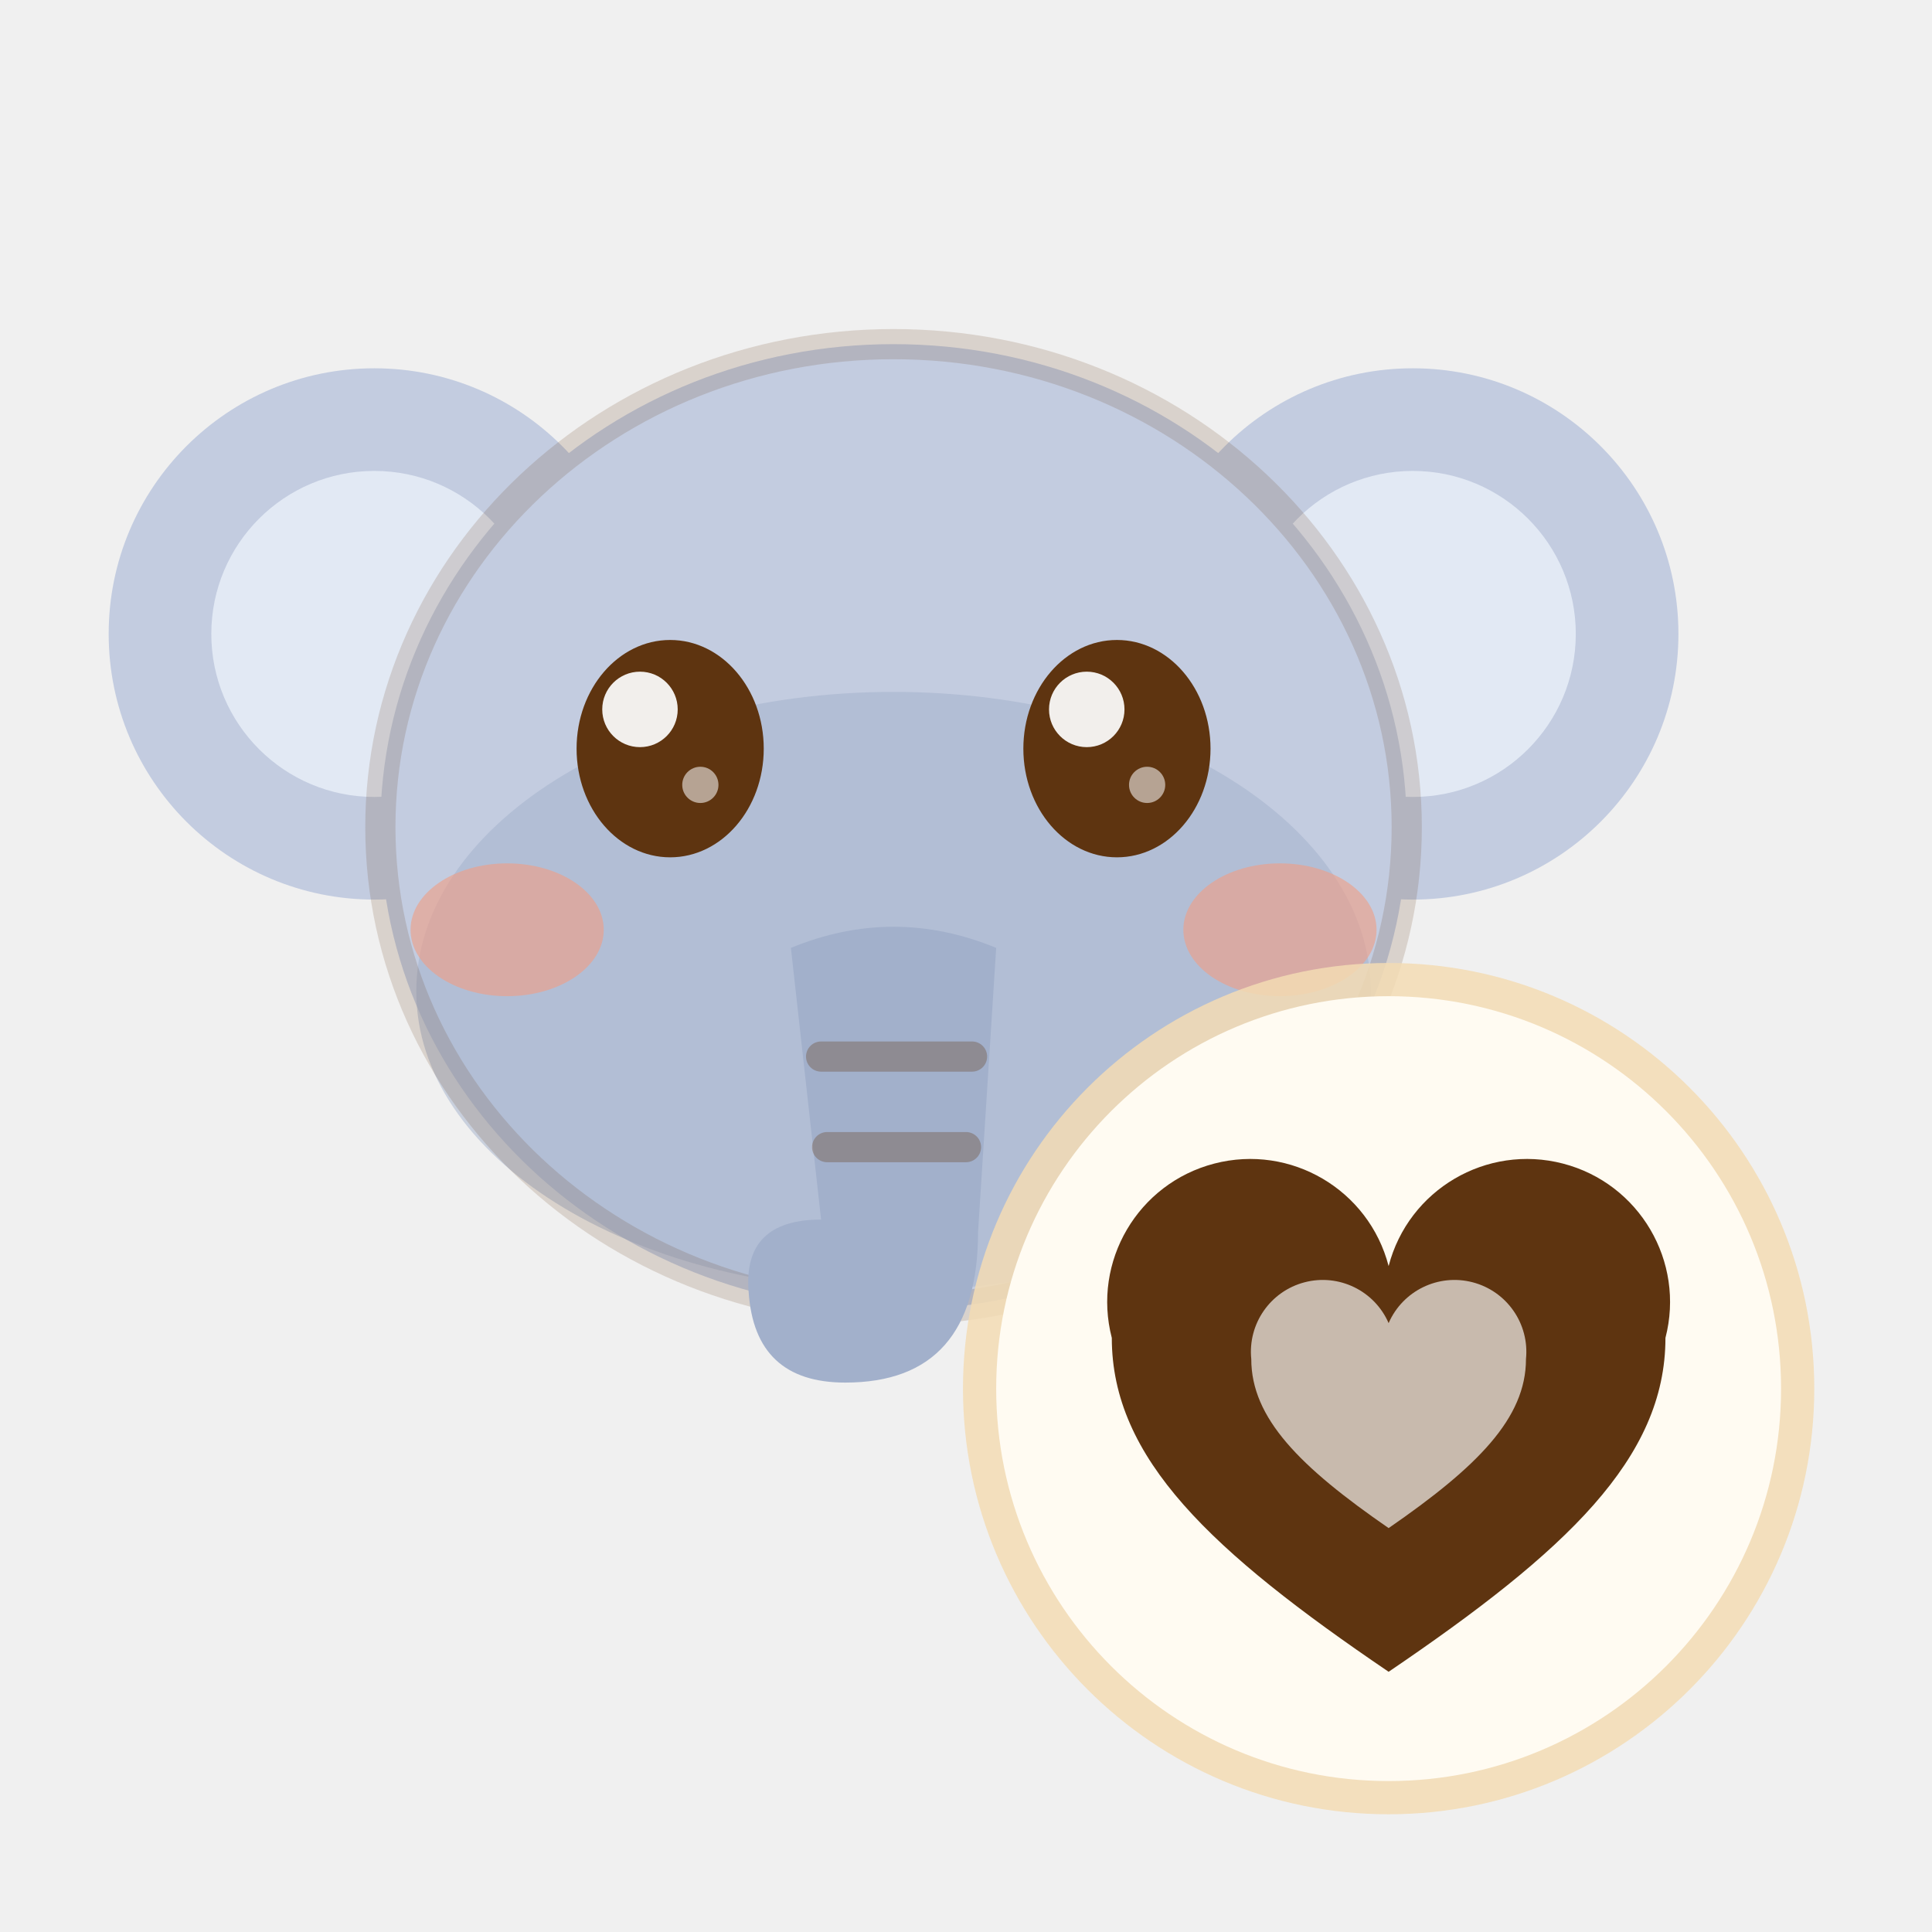
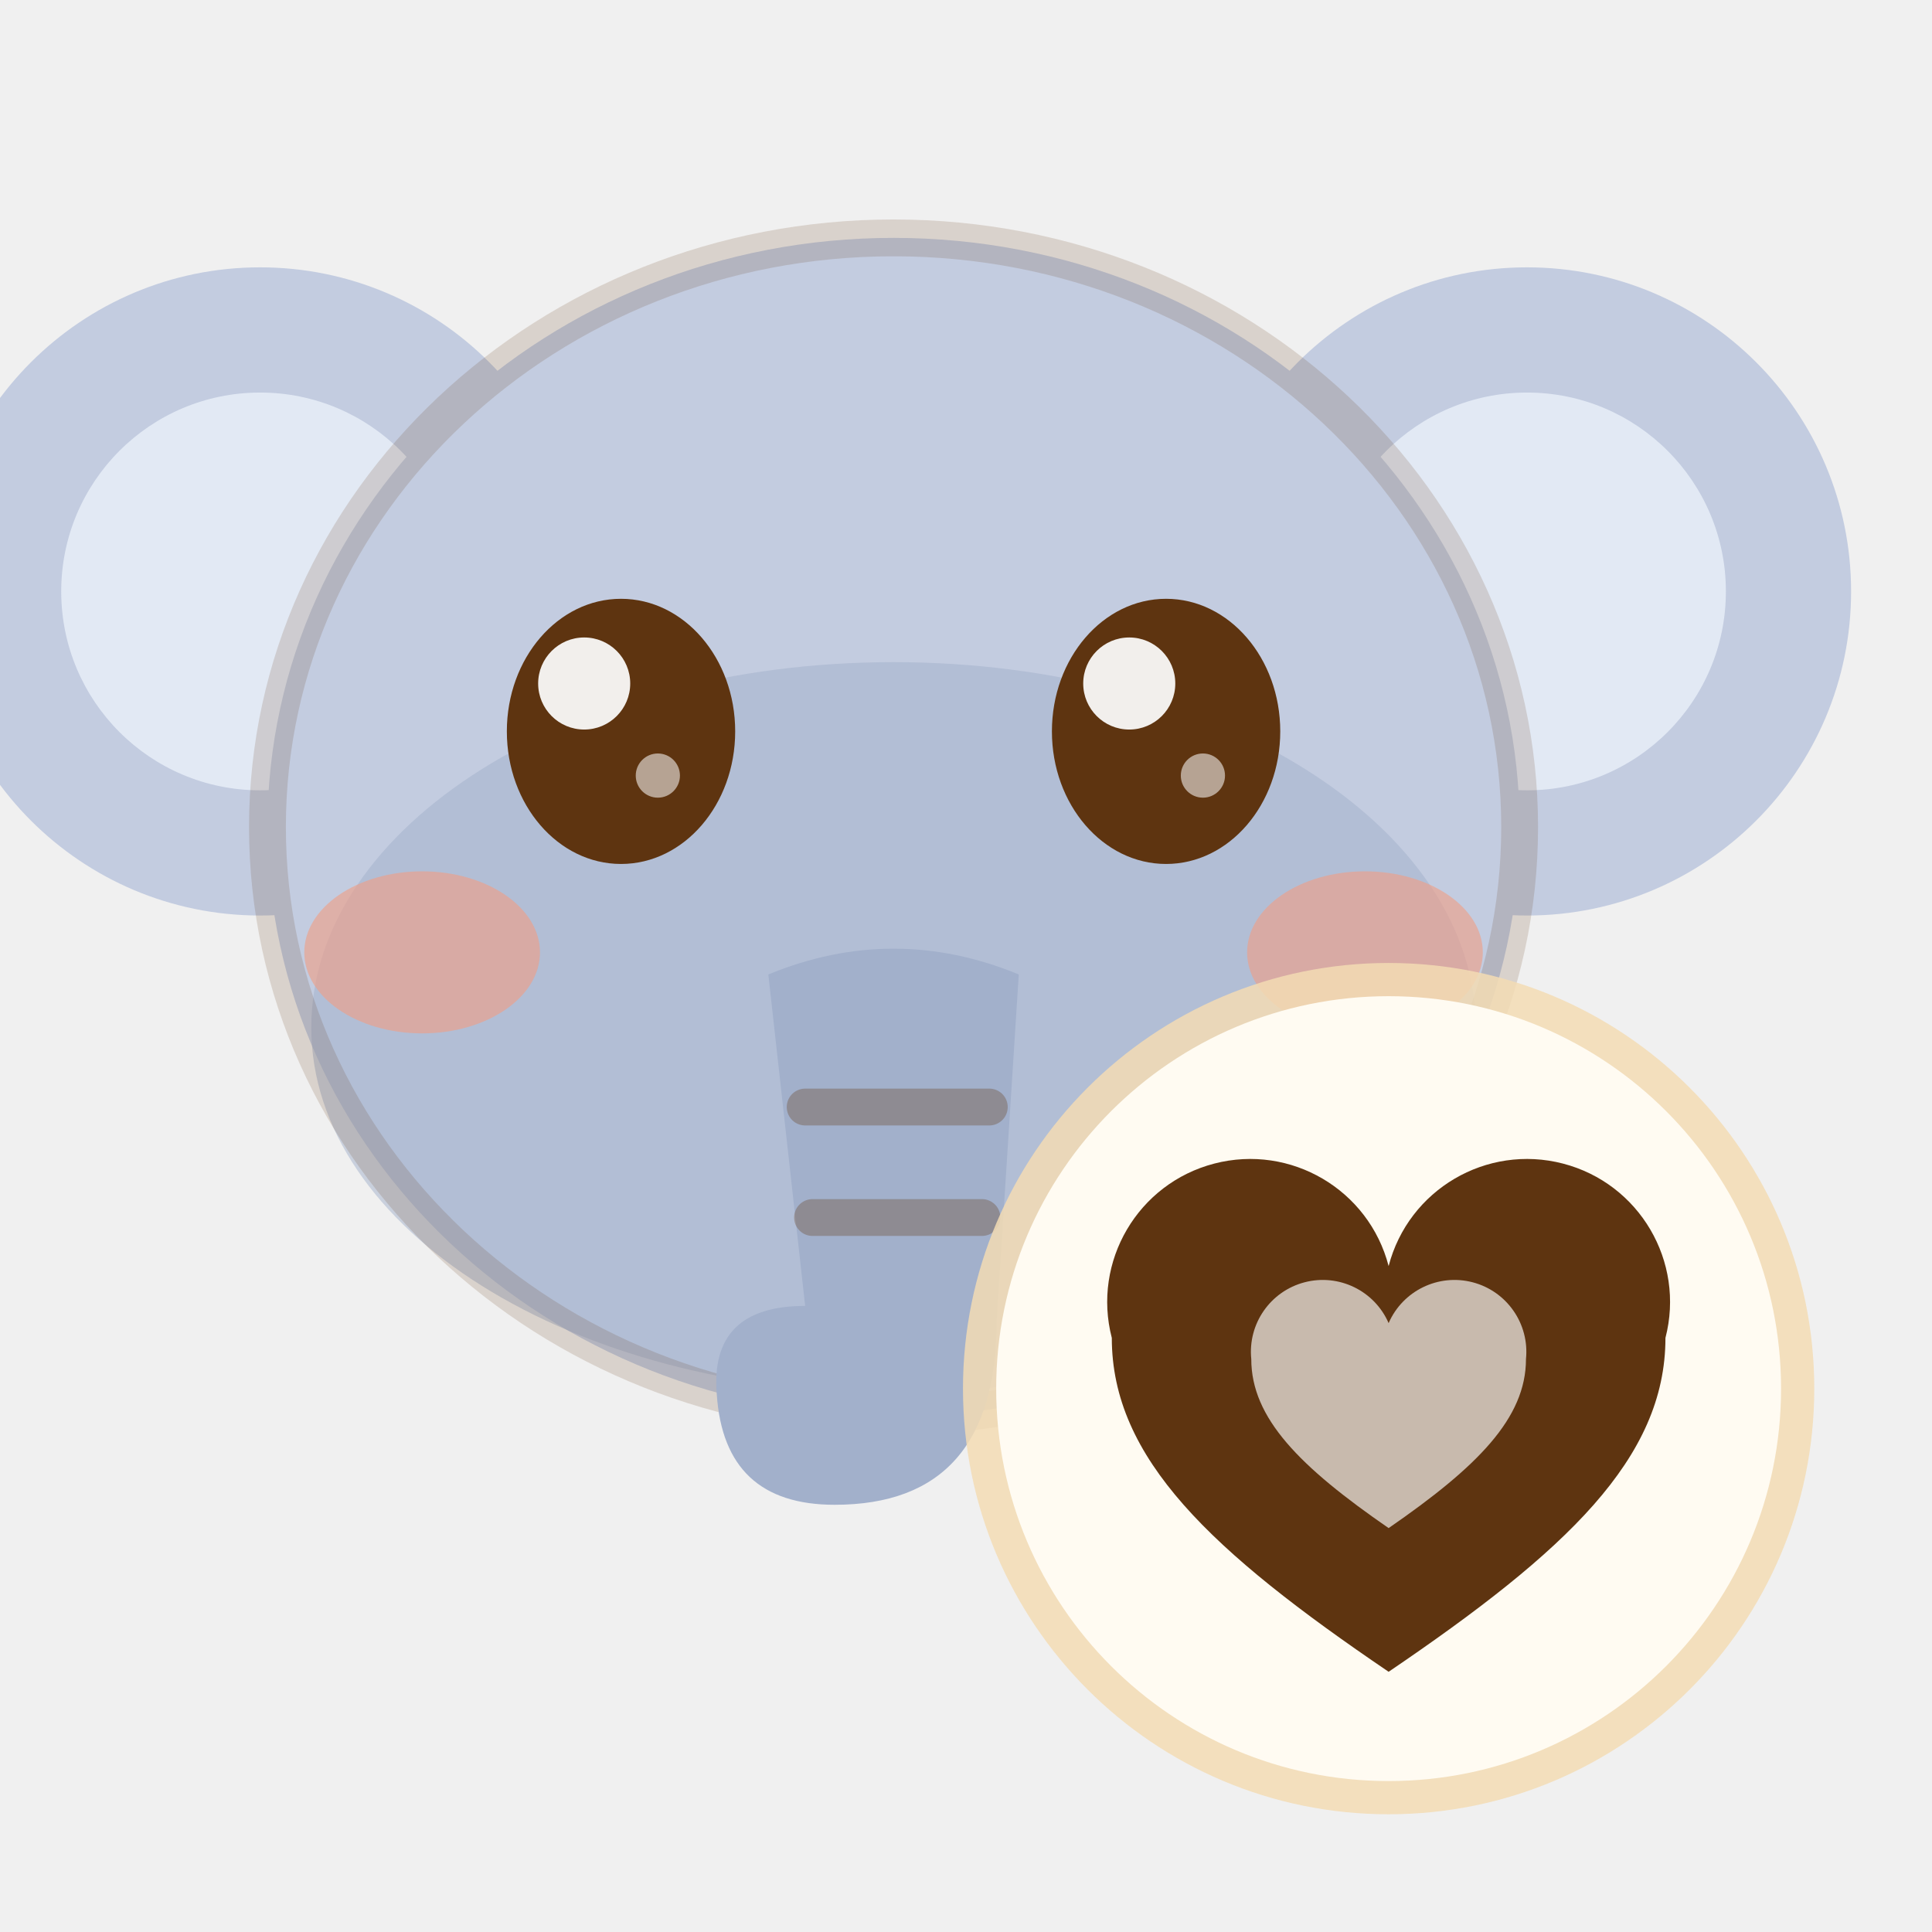
<svg xmlns="http://www.w3.org/2000/svg" viewBox="0 0 64 64" width="64" height="64" role="img" aria-label="elephant — nurse">
  <defs>
    <linearGradient id="d-safari-nurse" x1="0" y1="0" x2="0.62" y2="1">
      <stop offset="0" stop-color="#FDF3E2" />
      <stop offset="1" stop-color="#F3DCB4" />
    </linearGradient>
  </defs>
-   <circle cx="12.4" cy="21" r="8.8" fill="#C3CCE0" />
-   <circle cx="12.4" cy="21" r="5.4" fill="#E8EEF8" fill-opacity=".85" />
-   <circle cx="46.8" cy="21" r="8.8" fill="#C3CCE0" />
-   <circle cx="46.8" cy="21" r="5.4" fill="#E8EEF8" fill-opacity=".85" />
-   <ellipse cx="29.6" cy="27.4" rx="17" ry="16" fill="#C3CCE0" />
-   <ellipse cx="29.6" cy="32.84" rx="15.81" ry="9.92" fill="#A2B0CB" fill-opacity=".5" />
-   <ellipse cx="29.6" cy="27.4" rx="17" ry="16" fill="none" stroke="#5E3410" stroke-opacity=".16" stroke-width="1" />
-   <path d="M26.2 31.4 q3.4 -1.4 6.8 0 l-.6 9.4 q0 5 -4.4 5 q-3 0 -3.2 -3 q-.2 -2.4 2.4 -2.4Z" fill="#A2B0CB" />
-   <path d="M27.2 35 h5M27.4 38 h4.6" fill="none" stroke="#5E3410" stroke-width="1" stroke-linecap="round" stroke-linejoin="round" stroke-opacity=".3" />
-   <ellipse cx="22.2" cy="24.8" rx="3.1" ry="3.6" fill="#5E3410" />
-   <circle cx="21.2" cy="23.5" r="1.25" fill="#fff" fill-opacity=".92" />
-   <circle cx="23.2" cy="26" r="0.6" fill="#fff" fill-opacity=".55" />
-   <ellipse cx="37" cy="24.8" rx="3.1" ry="3.6" fill="#5E3410" />
-   <circle cx="36" cy="23.5" r="1.25" fill="#fff" fill-opacity=".92" />
-   <circle cx="38" cy="26" r="0.6" fill="#fff" fill-opacity=".55" />
-   <ellipse cx="16.8" cy="30.8" rx="3.2" ry="2.2" fill="#EE9E86" fill-opacity=".62" />
-   <ellipse cx="42.4" cy="30.8" rx="3.2" ry="2.2" fill="#EE9E86" fill-opacity=".62" />
+   <g transform="translate(29.6 27.4) scale(1.22) translate(-29.6 -27.4)">
+     <circle cx="12.4" cy="21" r="8.8" fill="#C3CCE0" />
+     <circle cx="12.4" cy="21" r="5.4" fill="#E8EEF8" fill-opacity=".85" />
+     <circle cx="46.8" cy="21" r="8.8" fill="#C3CCE0" />
+     <circle cx="46.8" cy="21" r="5.4" fill="#E8EEF8" fill-opacity=".85" />
+     <ellipse cx="29.6" cy="27.4" rx="17" ry="16" fill="#C3CCE0" />
+     <ellipse cx="29.6" cy="32.84" rx="15.81" ry="9.92" fill="#A2B0CB" fill-opacity=".5" />
+     <ellipse cx="29.6" cy="27.4" rx="17" ry="16" fill="none" stroke="#5E3410" stroke-opacity=".16" stroke-width="1" />
+     <path d="M26.2 31.4 q3.4 -1.4 6.8 0 l-.6 9.4 q0 5 -4.4 5 q-3 0 -3.2 -3 q-.2 -2.4 2.4 -2.4Z" fill="#A2B0CB" />
+     <path d="M27.2 35 h5M27.4 38 h4.6" fill="none" stroke="#5E3410" stroke-width="1" stroke-linecap="round" stroke-linejoin="round" stroke-opacity=".3" />
+     <ellipse cx="22.2" cy="24.8" rx="3.1" ry="3.6" fill="#5E3410" />
+     <circle cx="21.2" cy="23.5" r="1.25" fill="#fff" fill-opacity=".92" />
+     <circle cx="23.2" cy="26" r="0.6" fill="#fff" fill-opacity=".55" />
+     <ellipse cx="37" cy="24.8" rx="3.1" ry="3.6" fill="#5E3410" />
+     <circle cx="36" cy="23.5" r="1.25" fill="#fff" fill-opacity=".92" />
+     <circle cx="38" cy="26" r="0.6" fill="#fff" fill-opacity=".55" />
+     <ellipse cx="16.8" cy="30.8" rx="3.2" ry="2.2" fill="#EE9E86" fill-opacity=".62" />
+     <ellipse cx="42.4" cy="30.8" rx="3.2" ry="2.2" fill="#EE9E86" fill-opacity=".62" />
+   </g>
  <circle cx="46" cy="46" r="14.1" fill="#F3DCB4" fill-opacity=".85" />
  <circle cx="46" cy="46" r="13" fill="#FFFBF2" />
  <g transform="translate(34.8 34.8) scale(0.7)">
    <path d="M16 29.4C7.6 23.7 2.9 19.3 2.9 13.6A6.7 6.7 0 0 1 16 10.2a6.7 6.7 0 0 1 13.1 3.4c0 5.7-4.7 10.1-13.1 15.8Z" fill="#5E3410" />
    <path d="M16 22.6c-4.2-2.9-6.5-5.2-6.5-8a3.4 3.4 0 0 1 6.5-1.7 3.4 3.4 0 0 1 6.5 1.7c0 2.8-2.3 5.1-6.5 8Z" fill="#fff" fill-opacity=".66" />
  </g>
</svg>
